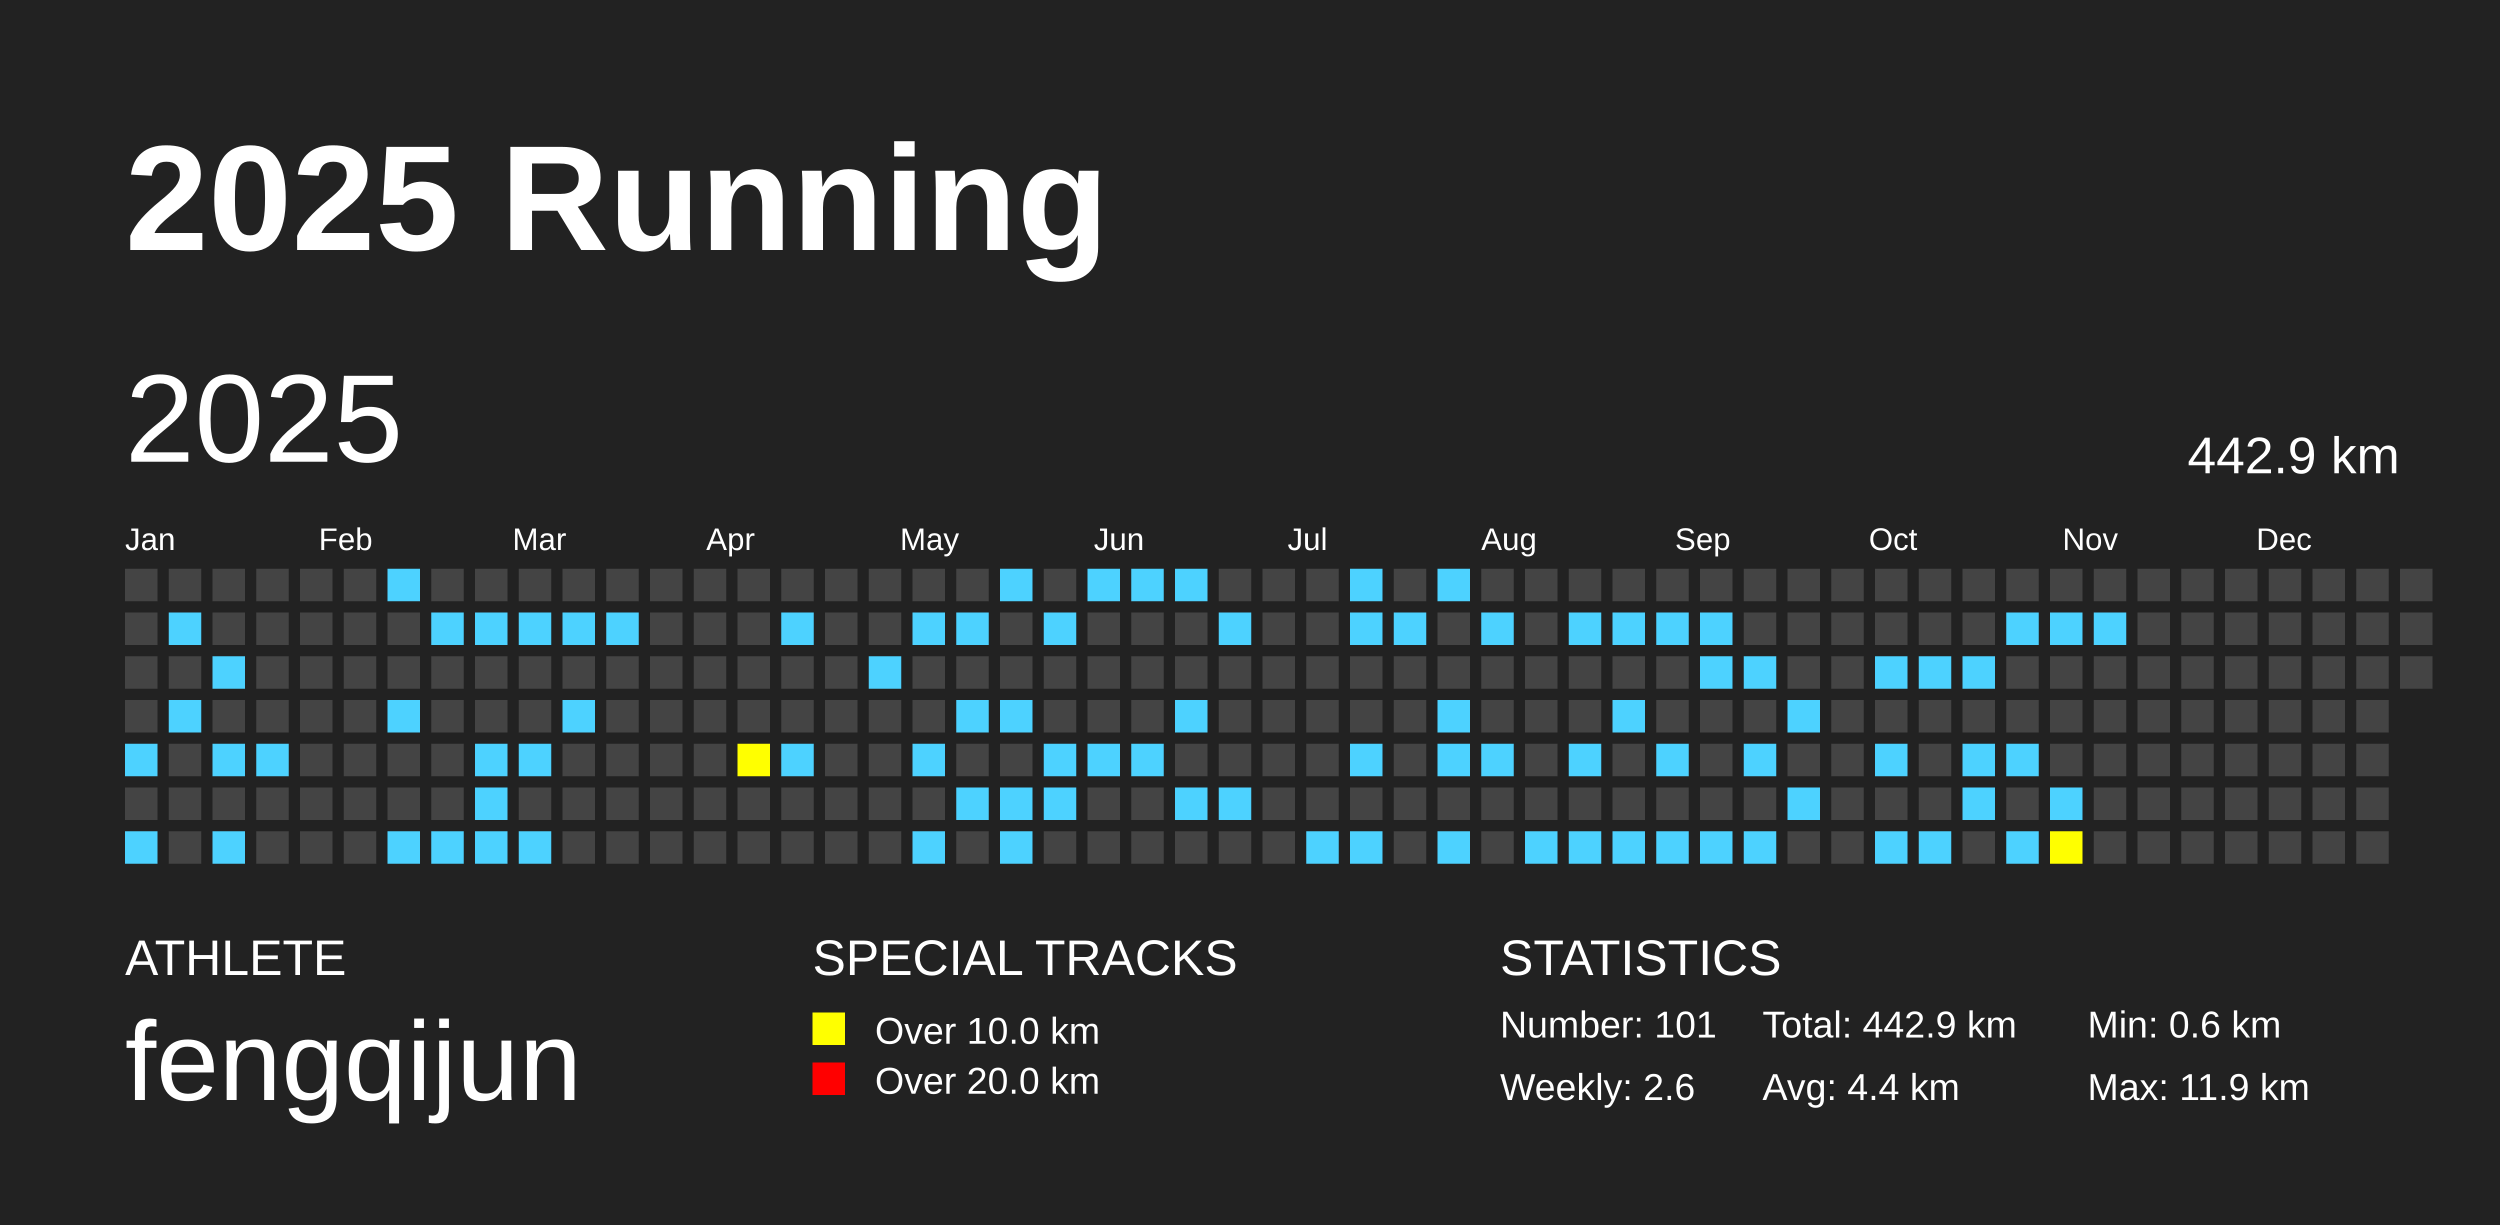
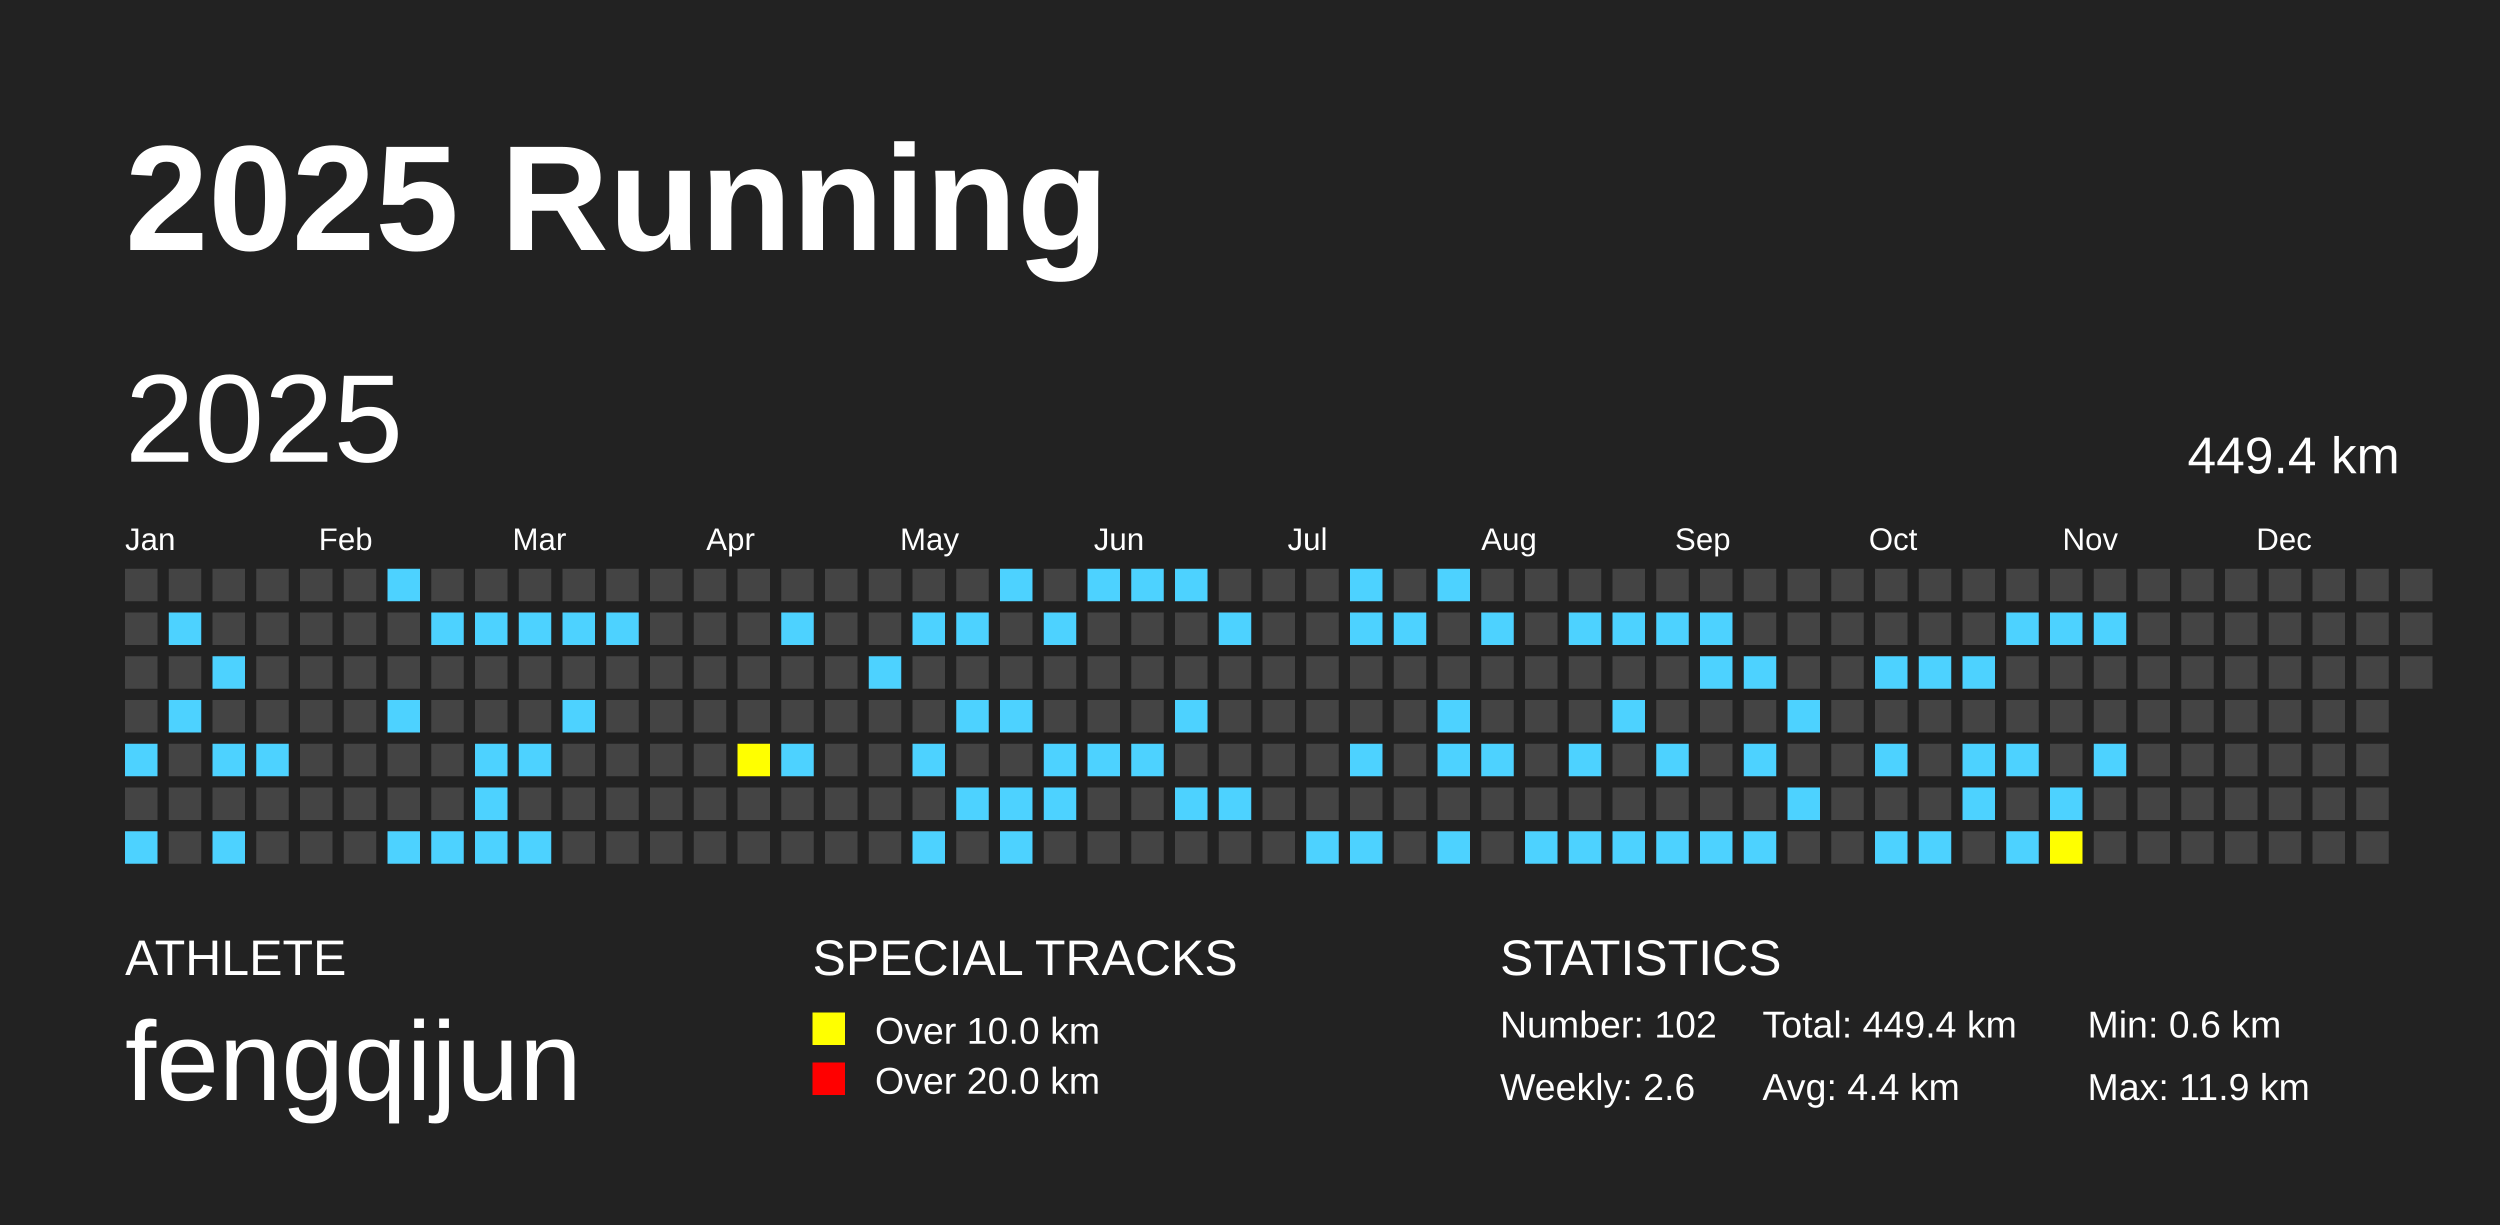
<svg xmlns="http://www.w3.org/2000/svg" baseProfile="full" height="98mm" version="1.1" viewBox="0,0,200,98" width="200mm">
  <defs />
  <rect fill="#222222" height="98" width="200" x="0" y="0" />
  <text fill="#FFFFFF" style="font-size:12px; font-family:Arial; font-weight:bold;" x="10" y="20">2025 Running</text>
  <text fill="#FFFFFF" style="font-size:4px; font-family:Arial" x="10" y="78">ATHLETE</text>
  <text fill="#FFFFFF" style="font-size:9px; font-family:Arial" x="10" y="88">fengqijun</text>
  <text fill="#FFFFFF" style="font-size:4px; font-family:Arial" x="65" y="78">SPECIAL TRACKS</text>
  <rect fill="yellow" height="2.6" width="2.6" x="65" y="81" />
  <text fill="#FFFFFF" style="font-size:3px; font-family:Arial" x="70" y="83.5">Over 10.0 km</text>
  <rect fill="red" height="2.6" width="2.6" x="65" y="85" />
  <text fill="#FFFFFF" style="font-size:3px; font-family:Arial" x="70" y="87.5">Over 20.0 km</text>
  <text fill="#FFFFFF" style="font-size:4px; font-family:Arial" x="120" y="78">STATISTICS</text>
-   <text fill="#FFFFFF" style="font-size:3px; font-family:Arial" x="120" y="83">Number: 101</text>
+   <text fill="#FFFFFF" style="font-size:3px; font-family:Arial" x="120" y="83">Number: 102</text>
  <text fill="#FFFFFF" style="font-size:3px; font-family:Arial" x="120" y="88">Weekly: 2.6</text>
-   <text fill="#FFFFFF" style="font-size:3px; font-family:Arial" x="141" y="83">Total: 442.9 km</text>
+   <text fill="#FFFFFF" style="font-size:3px; font-family:Arial" x="141" y="83">Total: 449.4 km</text>
  <text fill="#FFFFFF" style="font-size:3px; font-family:Arial" x="141" y="88">Avg: 4.4 km</text>
  <text fill="#FFFFFF" style="font-size:3px; font-family:Arial" x="167" y="83">Min: 0.6 km</text>
  <text fill="#FFFFFF" style="font-size:3px; font-family:Arial" x="167" y="88">Max: 11.9 km</text>
  <text dominant-baseline="hanging" fill="#FFFFFF" style="font-size:10.0px; font-family:Arial;" x="10" y="30">2025</text>
-   <text dominant-baseline="hanging" fill="#FFFFFF" style="font-size:4.125px; font-family:Arial;" x="175" y="35">442.9 km</text>
+   <text dominant-baseline="hanging" fill="#FFFFFF" style="font-size:4.125px; font-family:Arial;" x="175" y="35">449.4 km</text>
  <text fill="#FFFFFF" style="font-size:2.5px; font-family:Arial" x="10.0" y="44">Jan</text>
  <text fill="#FFFFFF" style="font-size:2.5px; font-family:Arial" x="25.5" y="44">Feb</text>
  <text fill="#FFFFFF" style="font-size:2.5px; font-family:Arial" x="41.0" y="44">Mar</text>
  <text fill="#FFFFFF" style="font-size:2.5px; font-family:Arial" x="56.5" y="44">Apr</text>
  <text fill="#FFFFFF" style="font-size:2.5px; font-family:Arial" x="72.0" y="44">May</text>
  <text fill="#FFFFFF" style="font-size:2.5px; font-family:Arial" x="87.5" y="44">Jun</text>
  <text fill="#FFFFFF" style="font-size:2.5px; font-family:Arial" x="103.0" y="44">Jul</text>
  <text fill="#FFFFFF" style="font-size:2.5px; font-family:Arial" x="118.5" y="44">Aug</text>
  <text fill="#FFFFFF" style="font-size:2.5px; font-family:Arial" x="134.0" y="44">Sep</text>
  <text fill="#FFFFFF" style="font-size:2.5px; font-family:Arial" x="149.5" y="44">Oct</text>
  <text fill="#FFFFFF" style="font-size:2.5px; font-family:Arial" x="165.0" y="44">Nov</text>
  <text fill="#FFFFFF" style="font-size:2.5px; font-family:Arial" x="180.5" y="44">Dec</text>
  <rect fill="#444444" height="2.6" width="2.6" x="10.0" y="45.5" />
  <rect fill="#444444" height="2.6" width="2.6" x="10.0" y="49.0" />
  <rect fill="#444444" height="2.6" width="2.6" x="10.0" y="52.5" />
  <rect fill="#444444" height="2.6" width="2.6" x="10.0" y="56.0" />
  <rect fill="#4DD2FF" height="2.6" width="2.6" x="10.0" y="59.5" />
  <rect fill="#444444" height="2.6" width="2.6" x="10.0" y="63.0" />
  <rect fill="#4DD2FF" height="2.6" width="2.6" x="10.0" y="66.5" />
  <rect fill="#444444" height="2.6" width="2.6" x="13.5" y="45.5" />
  <rect fill="#4DD2FF" height="2.6" width="2.6" x="13.5" y="49.0" />
  <rect fill="#444444" height="2.6" width="2.6" x="13.5" y="52.5" />
  <rect fill="#4DD2FF" height="2.6" width="2.6" x="13.5" y="56.0" />
  <rect fill="#444444" height="2.6" width="2.6" x="13.5" y="59.5" />
  <rect fill="#444444" height="2.6" width="2.6" x="13.5" y="63.0" />
  <rect fill="#444444" height="2.6" width="2.6" x="13.5" y="66.5" />
  <rect fill="#444444" height="2.6" width="2.6" x="17.0" y="45.5" />
  <rect fill="#444444" height="2.6" width="2.6" x="17.0" y="49.0" />
  <rect fill="#4DD2FF" height="2.6" width="2.6" x="17.0" y="52.5" />
  <rect fill="#444444" height="2.6" width="2.6" x="17.0" y="56.0" />
  <rect fill="#4DD2FF" height="2.6" width="2.6" x="17.0" y="59.5" />
  <rect fill="#444444" height="2.6" width="2.6" x="17.0" y="63.0" />
  <rect fill="#4DD2FF" height="2.6" width="2.6" x="17.0" y="66.5" />
  <rect fill="#444444" height="2.6" width="2.6" x="20.5" y="45.5" />
  <rect fill="#444444" height="2.6" width="2.6" x="20.5" y="49.0" />
  <rect fill="#444444" height="2.6" width="2.6" x="20.5" y="52.5" />
  <rect fill="#444444" height="2.6" width="2.6" x="20.5" y="56.0" />
  <rect fill="#4DD2FF" height="2.6" width="2.6" x="20.5" y="59.5" />
  <rect fill="#444444" height="2.6" width="2.6" x="20.5" y="63.0" />
  <rect fill="#444444" height="2.6" width="2.6" x="20.5" y="66.5" />
  <rect fill="#444444" height="2.6" width="2.6" x="24.0" y="45.5" />
  <rect fill="#444444" height="2.6" width="2.6" x="24.0" y="49.0" />
  <rect fill="#444444" height="2.6" width="2.6" x="24.0" y="52.5" />
  <rect fill="#444444" height="2.6" width="2.6" x="24.0" y="56.0" />
  <rect fill="#444444" height="2.6" width="2.6" x="24.0" y="59.5" />
  <rect fill="#444444" height="2.6" width="2.6" x="24.0" y="63.0" />
  <rect fill="#444444" height="2.6" width="2.6" x="24.0" y="66.5" />
  <rect fill="#444444" height="2.6" width="2.6" x="27.5" y="45.5" />
  <rect fill="#444444" height="2.6" width="2.6" x="27.5" y="49.0" />
  <rect fill="#444444" height="2.6" width="2.6" x="27.5" y="52.5" />
  <rect fill="#444444" height="2.6" width="2.6" x="27.5" y="56.0" />
  <rect fill="#444444" height="2.6" width="2.6" x="27.5" y="59.5" />
  <rect fill="#444444" height="2.6" width="2.6" x="27.5" y="63.0" />
  <rect fill="#444444" height="2.6" width="2.6" x="27.5" y="66.5" />
  <rect fill="#4DD2FF" height="2.6" width="2.6" x="31.0" y="45.5" />
  <rect fill="#444444" height="2.6" width="2.6" x="31.0" y="49.0" />
  <rect fill="#444444" height="2.6" width="2.6" x="31.0" y="52.5" />
  <rect fill="#4DD2FF" height="2.6" width="2.6" x="31.0" y="56.0" />
  <rect fill="#444444" height="2.6" width="2.6" x="31.0" y="59.5" />
  <rect fill="#444444" height="2.6" width="2.6" x="31.0" y="63.0" />
  <rect fill="#4DD2FF" height="2.6" width="2.6" x="31.0" y="66.5" />
  <rect fill="#444444" height="2.6" width="2.6" x="34.5" y="45.5" />
  <rect fill="#4DD2FF" height="2.6" width="2.6" x="34.5" y="49.0" />
  <rect fill="#444444" height="2.6" width="2.6" x="34.5" y="52.5" />
  <rect fill="#444444" height="2.6" width="2.6" x="34.5" y="56.0" />
  <rect fill="#444444" height="2.6" width="2.6" x="34.5" y="59.5" />
  <rect fill="#444444" height="2.6" width="2.6" x="34.5" y="63.0" />
  <rect fill="#4DD2FF" height="2.6" width="2.6" x="34.5" y="66.5" />
  <rect fill="#444444" height="2.6" width="2.6" x="38.0" y="45.5" />
  <rect fill="#4DD2FF" height="2.6" width="2.6" x="38.0" y="49.0" />
  <rect fill="#444444" height="2.6" width="2.6" x="38.0" y="52.5" />
  <rect fill="#444444" height="2.6" width="2.6" x="38.0" y="56.0" />
  <rect fill="#4DD2FF" height="2.6" width="2.6" x="38.0" y="59.5" />
  <rect fill="#4DD2FF" height="2.6" width="2.6" x="38.0" y="63.0" />
  <rect fill="#4DD2FF" height="2.6" width="2.6" x="38.0" y="66.5" />
  <rect fill="#444444" height="2.6" width="2.6" x="41.5" y="45.5" />
  <rect fill="#4DD2FF" height="2.6" width="2.6" x="41.5" y="49.0" />
  <rect fill="#444444" height="2.6" width="2.6" x="41.5" y="52.5" />
  <rect fill="#444444" height="2.6" width="2.6" x="41.5" y="56.0" />
  <rect fill="#4DD2FF" height="2.6" width="2.6" x="41.5" y="59.5" />
  <rect fill="#444444" height="2.6" width="2.6" x="41.5" y="63.0" />
  <rect fill="#4DD2FF" height="2.6" width="2.6" x="41.5" y="66.5" />
  <rect fill="#444444" height="2.6" width="2.6" x="45.0" y="45.5" />
  <rect fill="#4DD2FF" height="2.6" width="2.6" x="45.0" y="49.0" />
  <rect fill="#444444" height="2.6" width="2.6" x="45.0" y="52.5" />
  <rect fill="#4DD2FF" height="2.6" width="2.6" x="45.0" y="56.0" />
  <rect fill="#444444" height="2.6" width="2.6" x="45.0" y="59.5" />
  <rect fill="#444444" height="2.6" width="2.6" x="45.0" y="63.0" />
  <rect fill="#444444" height="2.6" width="2.6" x="45.0" y="66.5" />
  <rect fill="#444444" height="2.6" width="2.6" x="48.5" y="45.5" />
  <rect fill="#4DD2FF" height="2.6" width="2.6" x="48.5" y="49.0" />
  <rect fill="#444444" height="2.6" width="2.6" x="48.5" y="52.5" />
  <rect fill="#444444" height="2.6" width="2.6" x="48.5" y="56.0" />
  <rect fill="#444444" height="2.6" width="2.6" x="48.5" y="59.5" />
  <rect fill="#444444" height="2.6" width="2.6" x="48.5" y="63.0" />
  <rect fill="#444444" height="2.6" width="2.6" x="48.5" y="66.5" />
  <rect fill="#444444" height="2.6" width="2.6" x="52.0" y="45.5" />
  <rect fill="#444444" height="2.6" width="2.6" x="52.0" y="49.0" />
  <rect fill="#444444" height="2.6" width="2.6" x="52.0" y="52.5" />
  <rect fill="#444444" height="2.6" width="2.6" x="52.0" y="56.0" />
  <rect fill="#444444" height="2.6" width="2.6" x="52.0" y="59.5" />
  <rect fill="#444444" height="2.6" width="2.6" x="52.0" y="63.0" />
  <rect fill="#444444" height="2.6" width="2.6" x="52.0" y="66.5" />
  <rect fill="#444444" height="2.6" width="2.6" x="55.5" y="45.5" />
  <rect fill="#444444" height="2.6" width="2.6" x="55.5" y="49.0" />
  <rect fill="#444444" height="2.6" width="2.6" x="55.5" y="52.5" />
  <rect fill="#444444" height="2.6" width="2.6" x="55.5" y="56.0" />
  <rect fill="#444444" height="2.6" width="2.6" x="55.5" y="59.5" />
  <rect fill="#444444" height="2.6" width="2.6" x="55.5" y="63.0" />
  <rect fill="#444444" height="2.6" width="2.6" x="55.5" y="66.5" />
  <rect fill="#444444" height="2.6" width="2.6" x="59.0" y="45.5" />
  <rect fill="#444444" height="2.6" width="2.6" x="59.0" y="49.0" />
  <rect fill="#444444" height="2.6" width="2.6" x="59.0" y="52.5" />
  <rect fill="#444444" height="2.6" width="2.6" x="59.0" y="56.0" />
  <rect fill="yellow" height="2.6" width="2.6" x="59.0" y="59.5" />
  <rect fill="#444444" height="2.6" width="2.6" x="59.0" y="63.0" />
  <rect fill="#444444" height="2.6" width="2.6" x="59.0" y="66.5" />
  <rect fill="#444444" height="2.6" width="2.6" x="62.5" y="45.5" />
  <rect fill="#4DD2FF" height="2.6" width="2.6" x="62.5" y="49.0" />
  <rect fill="#444444" height="2.6" width="2.6" x="62.5" y="52.5" />
  <rect fill="#444444" height="2.6" width="2.6" x="62.5" y="56.0" />
  <rect fill="#4DD2FF" height="2.6" width="2.6" x="62.5" y="59.5" />
  <rect fill="#444444" height="2.6" width="2.6" x="62.5" y="63.0" />
  <rect fill="#444444" height="2.6" width="2.6" x="62.5" y="66.5" />
  <rect fill="#444444" height="2.6" width="2.6" x="66.0" y="45.5" />
  <rect fill="#444444" height="2.6" width="2.6" x="66.0" y="49.0" />
  <rect fill="#444444" height="2.6" width="2.6" x="66.0" y="52.5" />
  <rect fill="#444444" height="2.6" width="2.6" x="66.0" y="56.0" />
  <rect fill="#444444" height="2.6" width="2.6" x="66.0" y="59.5" />
  <rect fill="#444444" height="2.6" width="2.6" x="66.0" y="63.0" />
  <rect fill="#444444" height="2.6" width="2.6" x="66.0" y="66.5" />
  <rect fill="#444444" height="2.6" width="2.6" x="69.5" y="45.5" />
  <rect fill="#444444" height="2.6" width="2.6" x="69.5" y="49.0" />
  <rect fill="#4DD2FF" height="2.6" width="2.6" x="69.5" y="52.5" />
  <rect fill="#444444" height="2.6" width="2.6" x="69.5" y="56.0" />
  <rect fill="#444444" height="2.6" width="2.6" x="69.5" y="59.5" />
  <rect fill="#444444" height="2.6" width="2.6" x="69.5" y="63.0" />
  <rect fill="#444444" height="2.6" width="2.6" x="69.5" y="66.5" />
  <rect fill="#444444" height="2.6" width="2.6" x="73.0" y="45.5" />
  <rect fill="#4DD2FF" height="2.6" width="2.6" x="73.0" y="49.0" />
  <rect fill="#444444" height="2.6" width="2.6" x="73.0" y="52.5" />
  <rect fill="#444444" height="2.6" width="2.6" x="73.0" y="56.0" />
  <rect fill="#4DD2FF" height="2.6" width="2.6" x="73.0" y="59.5" />
  <rect fill="#444444" height="2.6" width="2.6" x="73.0" y="63.0" />
  <rect fill="#4DD2FF" height="2.6" width="2.6" x="73.0" y="66.5" />
  <rect fill="#444444" height="2.6" width="2.6" x="76.5" y="45.5" />
  <rect fill="#4DD2FF" height="2.6" width="2.6" x="76.5" y="49.0" />
  <rect fill="#444444" height="2.6" width="2.6" x="76.5" y="52.5" />
  <rect fill="#4DD2FF" height="2.6" width="2.6" x="76.5" y="56.0" />
  <rect fill="#444444" height="2.6" width="2.6" x="76.5" y="59.5" />
  <rect fill="#4DD2FF" height="2.6" width="2.6" x="76.5" y="63.0" />
  <rect fill="#444444" height="2.6" width="2.6" x="76.5" y="66.5" />
  <rect fill="#4DD2FF" height="2.6" width="2.6" x="80.0" y="45.5" />
  <rect fill="#444444" height="2.6" width="2.6" x="80.0" y="49.0" />
  <rect fill="#444444" height="2.6" width="2.6" x="80.0" y="52.5" />
  <rect fill="#4DD2FF" height="2.6" width="2.6" x="80.0" y="56.0" />
  <rect fill="#444444" height="2.6" width="2.6" x="80.0" y="59.5" />
  <rect fill="#4DD2FF" height="2.6" width="2.6" x="80.0" y="63.0" />
  <rect fill="#4DD2FF" height="2.6" width="2.6" x="80.0" y="66.5" />
  <rect fill="#444444" height="2.6" width="2.6" x="83.5" y="45.5" />
  <rect fill="#4DD2FF" height="2.6" width="2.6" x="83.5" y="49.0" />
  <rect fill="#444444" height="2.6" width="2.6" x="83.5" y="52.5" />
  <rect fill="#444444" height="2.6" width="2.6" x="83.5" y="56.0" />
  <rect fill="#4DD2FF" height="2.6" width="2.6" x="83.5" y="59.5" />
  <rect fill="#4DD2FF" height="2.6" width="2.6" x="83.5" y="63.0" />
  <rect fill="#444444" height="2.6" width="2.6" x="83.5" y="66.5" />
  <rect fill="#4DD2FF" height="2.6" width="2.6" x="87.0" y="45.5" />
  <rect fill="#444444" height="2.6" width="2.6" x="87.0" y="49.0" />
  <rect fill="#444444" height="2.6" width="2.6" x="87.0" y="52.5" />
  <rect fill="#444444" height="2.6" width="2.6" x="87.0" y="56.0" />
  <rect fill="#4DD2FF" height="2.6" width="2.6" x="87.0" y="59.5" />
  <rect fill="#444444" height="2.6" width="2.6" x="87.0" y="63.0" />
  <rect fill="#444444" height="2.6" width="2.6" x="87.0" y="66.5" />
  <rect fill="#4DD2FF" height="2.6" width="2.6" x="90.5" y="45.5" />
  <rect fill="#444444" height="2.6" width="2.6" x="90.5" y="49.0" />
  <rect fill="#444444" height="2.6" width="2.6" x="90.5" y="52.5" />
  <rect fill="#444444" height="2.6" width="2.6" x="90.5" y="56.0" />
  <rect fill="#4DD2FF" height="2.6" width="2.6" x="90.5" y="59.5" />
  <rect fill="#444444" height="2.6" width="2.6" x="90.5" y="63.0" />
  <rect fill="#444444" height="2.6" width="2.6" x="90.5" y="66.5" />
  <rect fill="#4DD2FF" height="2.6" width="2.6" x="94.0" y="45.5" />
  <rect fill="#444444" height="2.6" width="2.6" x="94.0" y="49.0" />
  <rect fill="#444444" height="2.6" width="2.6" x="94.0" y="52.5" />
  <rect fill="#4DD2FF" height="2.6" width="2.6" x="94.0" y="56.0" />
  <rect fill="#444444" height="2.6" width="2.6" x="94.0" y="59.5" />
  <rect fill="#4DD2FF" height="2.6" width="2.6" x="94.0" y="63.0" />
  <rect fill="#444444" height="2.6" width="2.6" x="94.0" y="66.5" />
  <rect fill="#444444" height="2.6" width="2.6" x="97.5" y="45.5" />
  <rect fill="#4DD2FF" height="2.6" width="2.6" x="97.5" y="49.0" />
  <rect fill="#444444" height="2.6" width="2.6" x="97.5" y="52.5" />
  <rect fill="#444444" height="2.6" width="2.6" x="97.5" y="56.0" />
  <rect fill="#444444" height="2.6" width="2.6" x="97.5" y="59.5" />
  <rect fill="#4DD2FF" height="2.6" width="2.6" x="97.5" y="63.0" />
  <rect fill="#444444" height="2.6" width="2.6" x="97.5" y="66.5" />
  <rect fill="#444444" height="2.6" width="2.6" x="101.0" y="45.5" />
  <rect fill="#444444" height="2.6" width="2.6" x="101.0" y="49.0" />
  <rect fill="#444444" height="2.6" width="2.6" x="101.0" y="52.5" />
  <rect fill="#444444" height="2.6" width="2.6" x="101.0" y="56.0" />
  <rect fill="#444444" height="2.6" width="2.6" x="101.0" y="59.5" />
  <rect fill="#444444" height="2.6" width="2.6" x="101.0" y="63.0" />
  <rect fill="#444444" height="2.6" width="2.6" x="101.0" y="66.5" />
  <rect fill="#444444" height="2.6" width="2.6" x="104.5" y="45.5" />
  <rect fill="#444444" height="2.6" width="2.6" x="104.5" y="49.0" />
  <rect fill="#444444" height="2.6" width="2.6" x="104.5" y="52.5" />
  <rect fill="#444444" height="2.6" width="2.6" x="104.5" y="56.0" />
  <rect fill="#444444" height="2.6" width="2.6" x="104.5" y="59.5" />
  <rect fill="#444444" height="2.6" width="2.6" x="104.5" y="63.0" />
  <rect fill="#4DD2FF" height="2.6" width="2.6" x="104.5" y="66.5" />
  <rect fill="#4DD2FF" height="2.6" width="2.6" x="108.0" y="45.5" />
  <rect fill="#4DD2FF" height="2.6" width="2.6" x="108.0" y="49.0" />
  <rect fill="#444444" height="2.6" width="2.6" x="108.0" y="52.5" />
  <rect fill="#444444" height="2.6" width="2.6" x="108.0" y="56.0" />
  <rect fill="#4DD2FF" height="2.6" width="2.6" x="108.0" y="59.5" />
  <rect fill="#444444" height="2.6" width="2.6" x="108.0" y="63.0" />
  <rect fill="#4DD2FF" height="2.6" width="2.6" x="108.0" y="66.5" />
  <rect fill="#444444" height="2.6" width="2.6" x="111.5" y="45.5" />
  <rect fill="#4DD2FF" height="2.6" width="2.6" x="111.5" y="49.0" />
  <rect fill="#444444" height="2.6" width="2.6" x="111.5" y="52.5" />
  <rect fill="#444444" height="2.6" width="2.6" x="111.5" y="56.0" />
  <rect fill="#444444" height="2.6" width="2.6" x="111.5" y="59.5" />
  <rect fill="#444444" height="2.6" width="2.6" x="111.5" y="63.0" />
  <rect fill="#444444" height="2.6" width="2.6" x="111.5" y="66.5" />
  <rect fill="#4DD2FF" height="2.6" width="2.6" x="115.0" y="45.5" />
  <rect fill="#444444" height="2.6" width="2.6" x="115.0" y="49.0" />
  <rect fill="#444444" height="2.6" width="2.6" x="115.0" y="52.5" />
  <rect fill="#4DD2FF" height="2.6" width="2.6" x="115.0" y="56.0" />
  <rect fill="#4DD2FF" height="2.6" width="2.6" x="115.0" y="59.5" />
  <rect fill="#444444" height="2.6" width="2.6" x="115.0" y="63.0" />
  <rect fill="#4DD2FF" height="2.6" width="2.6" x="115.0" y="66.5" />
  <rect fill="#444444" height="2.6" width="2.6" x="118.5" y="45.5" />
  <rect fill="#4DD2FF" height="2.6" width="2.6" x="118.5" y="49.0" />
  <rect fill="#444444" height="2.6" width="2.6" x="118.5" y="52.5" />
  <rect fill="#444444" height="2.6" width="2.6" x="118.5" y="56.0" />
  <rect fill="#4DD2FF" height="2.6" width="2.6" x="118.5" y="59.5" />
  <rect fill="#444444" height="2.6" width="2.6" x="118.5" y="63.0" />
  <rect fill="#444444" height="2.6" width="2.6" x="118.5" y="66.5" />
  <rect fill="#444444" height="2.6" width="2.6" x="122.0" y="45.5" />
  <rect fill="#444444" height="2.6" width="2.6" x="122.0" y="49.0" />
  <rect fill="#444444" height="2.6" width="2.6" x="122.0" y="52.5" />
  <rect fill="#444444" height="2.6" width="2.6" x="122.0" y="56.0" />
  <rect fill="#444444" height="2.6" width="2.6" x="122.0" y="59.5" />
  <rect fill="#444444" height="2.6" width="2.6" x="122.0" y="63.0" />
  <rect fill="#4DD2FF" height="2.6" width="2.6" x="122.0" y="66.5" />
  <rect fill="#444444" height="2.6" width="2.6" x="125.5" y="45.5" />
  <rect fill="#4DD2FF" height="2.6" width="2.6" x="125.5" y="49.0" />
  <rect fill="#444444" height="2.6" width="2.6" x="125.5" y="52.5" />
  <rect fill="#444444" height="2.6" width="2.6" x="125.5" y="56.0" />
  <rect fill="#4DD2FF" height="2.6" width="2.6" x="125.5" y="59.5" />
  <rect fill="#444444" height="2.6" width="2.6" x="125.5" y="63.0" />
  <rect fill="#4DD2FF" height="2.6" width="2.6" x="125.5" y="66.5" />
  <rect fill="#444444" height="2.6" width="2.6" x="129.0" y="45.5" />
  <rect fill="#4DD2FF" height="2.6" width="2.6" x="129.0" y="49.0" />
  <rect fill="#444444" height="2.6" width="2.6" x="129.0" y="52.5" />
  <rect fill="#4DD2FF" height="2.6" width="2.6" x="129.0" y="56.0" />
  <rect fill="#444444" height="2.6" width="2.6" x="129.0" y="59.5" />
  <rect fill="#444444" height="2.6" width="2.6" x="129.0" y="63.0" />
  <rect fill="#4DD2FF" height="2.6" width="2.6" x="129.0" y="66.5" />
  <rect fill="#444444" height="2.6" width="2.6" x="132.5" y="45.5" />
  <rect fill="#4DD2FF" height="2.6" width="2.6" x="132.5" y="49.0" />
  <rect fill="#444444" height="2.6" width="2.6" x="132.5" y="52.5" />
  <rect fill="#444444" height="2.6" width="2.6" x="132.5" y="56.0" />
  <rect fill="#4DD2FF" height="2.6" width="2.6" x="132.5" y="59.5" />
  <rect fill="#444444" height="2.6" width="2.6" x="132.5" y="63.0" />
  <rect fill="#4DD2FF" height="2.6" width="2.6" x="132.5" y="66.5" />
  <rect fill="#444444" height="2.6" width="2.6" x="136.0" y="45.5" />
  <rect fill="#4DD2FF" height="2.6" width="2.6" x="136.0" y="49.0" />
  <rect fill="#4DD2FF" height="2.6" width="2.6" x="136.0" y="52.5" />
  <rect fill="#444444" height="2.6" width="2.6" x="136.0" y="56.0" />
  <rect fill="#444444" height="2.6" width="2.6" x="136.0" y="59.5" />
  <rect fill="#444444" height="2.6" width="2.6" x="136.0" y="63.0" />
  <rect fill="#4DD2FF" height="2.6" width="2.6" x="136.0" y="66.5" />
  <rect fill="#444444" height="2.6" width="2.6" x="139.5" y="45.5" />
  <rect fill="#444444" height="2.6" width="2.6" x="139.5" y="49.0" />
  <rect fill="#4DD2FF" height="2.6" width="2.6" x="139.5" y="52.5" />
  <rect fill="#444444" height="2.6" width="2.6" x="139.5" y="56.0" />
  <rect fill="#4DD2FF" height="2.6" width="2.6" x="139.5" y="59.5" />
  <rect fill="#444444" height="2.6" width="2.6" x="139.5" y="63.0" />
  <rect fill="#4DD2FF" height="2.6" width="2.6" x="139.5" y="66.5" />
  <rect fill="#444444" height="2.6" width="2.6" x="143.0" y="45.5" />
  <rect fill="#444444" height="2.6" width="2.6" x="143.0" y="49.0" />
  <rect fill="#444444" height="2.6" width="2.6" x="143.0" y="52.5" />
  <rect fill="#4DD2FF" height="2.6" width="2.6" x="143.0" y="56.0" />
  <rect fill="#444444" height="2.6" width="2.6" x="143.0" y="59.5" />
  <rect fill="#4DD2FF" height="2.6" width="2.6" x="143.0" y="63.0" />
  <rect fill="#444444" height="2.6" width="2.6" x="143.0" y="66.5" />
  <rect fill="#444444" height="2.6" width="2.6" x="146.5" y="45.5" />
  <rect fill="#444444" height="2.6" width="2.6" x="146.5" y="49.0" />
  <rect fill="#444444" height="2.6" width="2.6" x="146.5" y="52.5" />
  <rect fill="#444444" height="2.6" width="2.6" x="146.5" y="56.0" />
  <rect fill="#444444" height="2.6" width="2.6" x="146.5" y="59.5" />
  <rect fill="#444444" height="2.6" width="2.6" x="146.5" y="63.0" />
  <rect fill="#444444" height="2.6" width="2.6" x="146.5" y="66.5" />
  <rect fill="#444444" height="2.6" width="2.6" x="150.0" y="45.5" />
  <rect fill="#444444" height="2.6" width="2.6" x="150.0" y="49.0" />
  <rect fill="#4DD2FF" height="2.6" width="2.6" x="150.0" y="52.5" />
  <rect fill="#444444" height="2.6" width="2.6" x="150.0" y="56.0" />
  <rect fill="#4DD2FF" height="2.6" width="2.6" x="150.0" y="59.5" />
  <rect fill="#444444" height="2.6" width="2.6" x="150.0" y="63.0" />
  <rect fill="#4DD2FF" height="2.6" width="2.6" x="150.0" y="66.5" />
  <rect fill="#444444" height="2.6" width="2.6" x="153.5" y="45.5" />
  <rect fill="#444444" height="2.6" width="2.6" x="153.5" y="49.0" />
  <rect fill="#4DD2FF" height="2.6" width="2.6" x="153.5" y="52.5" />
  <rect fill="#444444" height="2.6" width="2.6" x="153.5" y="56.0" />
  <rect fill="#444444" height="2.6" width="2.6" x="153.5" y="59.5" />
  <rect fill="#444444" height="2.6" width="2.6" x="153.5" y="63.0" />
  <rect fill="#4DD2FF" height="2.6" width="2.6" x="153.5" y="66.5" />
  <rect fill="#444444" height="2.6" width="2.6" x="157.0" y="45.5" />
  <rect fill="#444444" height="2.6" width="2.6" x="157.0" y="49.0" />
  <rect fill="#4DD2FF" height="2.6" width="2.6" x="157.0" y="52.5" />
  <rect fill="#444444" height="2.6" width="2.6" x="157.0" y="56.0" />
  <rect fill="#4DD2FF" height="2.6" width="2.6" x="157.0" y="59.5" />
  <rect fill="#4DD2FF" height="2.6" width="2.6" x="157.0" y="63.0" />
  <rect fill="#444444" height="2.6" width="2.6" x="157.0" y="66.5" />
  <rect fill="#444444" height="2.6" width="2.6" x="160.5" y="45.5" />
  <rect fill="#4DD2FF" height="2.6" width="2.6" x="160.5" y="49.0" />
  <rect fill="#444444" height="2.6" width="2.6" x="160.5" y="52.5" />
  <rect fill="#444444" height="2.6" width="2.6" x="160.5" y="56.0" />
  <rect fill="#4DD2FF" height="2.6" width="2.6" x="160.5" y="59.5" />
  <rect fill="#444444" height="2.6" width="2.6" x="160.5" y="63.0" />
  <rect fill="#4DD2FF" height="2.6" width="2.6" x="160.5" y="66.5" />
  <rect fill="#444444" height="2.6" width="2.6" x="164.0" y="45.5" />
  <rect fill="#4DD2FF" height="2.6" width="2.6" x="164.0" y="49.0" />
  <rect fill="#444444" height="2.6" width="2.6" x="164.0" y="52.5" />
  <rect fill="#444444" height="2.6" width="2.6" x="164.0" y="56.0" />
  <rect fill="#444444" height="2.6" width="2.6" x="164.0" y="59.5" />
  <rect fill="#4DD2FF" height="2.6" width="2.6" x="164.0" y="63.0" />
  <rect fill="yellow" height="2.6" width="2.6" x="164.0" y="66.5" />
  <rect fill="#444444" height="2.6" width="2.6" x="167.5" y="45.5" />
  <rect fill="#4DD2FF" height="2.6" width="2.6" x="167.5" y="49.0" />
  <rect fill="#444444" height="2.6" width="2.6" x="167.5" y="52.5" />
  <rect fill="#444444" height="2.6" width="2.6" x="167.5" y="56.0" />
-   <rect fill="#444444" height="2.6" width="2.6" x="167.5" y="59.5" />
+   <rect fill="#4DD2FF" height="2.6" width="2.6" x="167.5" y="59.5" />
  <rect fill="#444444" height="2.6" width="2.6" x="167.5" y="63.0" />
  <rect fill="#444444" height="2.6" width="2.6" x="167.5" y="66.5" />
  <rect fill="#444444" height="2.6" width="2.6" x="171.0" y="45.5" />
  <rect fill="#444444" height="2.6" width="2.6" x="171.0" y="49.0" />
  <rect fill="#444444" height="2.6" width="2.6" x="171.0" y="52.5" />
  <rect fill="#444444" height="2.6" width="2.6" x="171.0" y="56.0" />
  <rect fill="#444444" height="2.6" width="2.6" x="171.0" y="59.5" />
  <rect fill="#444444" height="2.6" width="2.6" x="171.0" y="63.0" />
  <rect fill="#444444" height="2.6" width="2.6" x="171.0" y="66.5" />
  <rect fill="#444444" height="2.6" width="2.6" x="174.5" y="45.5" />
  <rect fill="#444444" height="2.6" width="2.6" x="174.5" y="49.0" />
  <rect fill="#444444" height="2.6" width="2.6" x="174.5" y="52.5" />
  <rect fill="#444444" height="2.6" width="2.6" x="174.5" y="56.0" />
  <rect fill="#444444" height="2.6" width="2.6" x="174.5" y="59.5" />
  <rect fill="#444444" height="2.6" width="2.6" x="174.5" y="63.0" />
  <rect fill="#444444" height="2.6" width="2.6" x="174.5" y="66.5" />
  <rect fill="#444444" height="2.6" width="2.6" x="178.0" y="45.5" />
  <rect fill="#444444" height="2.6" width="2.6" x="178.0" y="49.0" />
  <rect fill="#444444" height="2.6" width="2.6" x="178.0" y="52.5" />
  <rect fill="#444444" height="2.6" width="2.6" x="178.0" y="56.0" />
  <rect fill="#444444" height="2.6" width="2.6" x="178.0" y="59.5" />
  <rect fill="#444444" height="2.6" width="2.6" x="178.0" y="63.0" />
  <rect fill="#444444" height="2.6" width="2.6" x="178.0" y="66.5" />
  <rect fill="#444444" height="2.6" width="2.6" x="181.5" y="45.5" />
  <rect fill="#444444" height="2.6" width="2.6" x="181.5" y="49.0" />
  <rect fill="#444444" height="2.6" width="2.6" x="181.5" y="52.5" />
  <rect fill="#444444" height="2.6" width="2.6" x="181.5" y="56.0" />
  <rect fill="#444444" height="2.6" width="2.6" x="181.5" y="59.5" />
  <rect fill="#444444" height="2.6" width="2.6" x="181.5" y="63.0" />
  <rect fill="#444444" height="2.6" width="2.6" x="181.5" y="66.5" />
  <rect fill="#444444" height="2.6" width="2.6" x="185.0" y="45.5" />
  <rect fill="#444444" height="2.6" width="2.6" x="185.0" y="49.0" />
  <rect fill="#444444" height="2.6" width="2.6" x="185.0" y="52.5" />
  <rect fill="#444444" height="2.6" width="2.6" x="185.0" y="56.0" />
  <rect fill="#444444" height="2.6" width="2.6" x="185.0" y="59.5" />
  <rect fill="#444444" height="2.6" width="2.6" x="185.0" y="63.0" />
  <rect fill="#444444" height="2.6" width="2.6" x="185.0" y="66.5" />
  <rect fill="#444444" height="2.6" width="2.6" x="188.5" y="45.5" />
  <rect fill="#444444" height="2.6" width="2.6" x="188.5" y="49.0" />
  <rect fill="#444444" height="2.6" width="2.6" x="188.5" y="52.5" />
  <rect fill="#444444" height="2.6" width="2.6" x="188.5" y="56.0" />
  <rect fill="#444444" height="2.6" width="2.6" x="188.5" y="59.5" />
  <rect fill="#444444" height="2.6" width="2.6" x="188.5" y="63.0" />
  <rect fill="#444444" height="2.6" width="2.6" x="188.5" y="66.5" />
  <rect fill="#444444" height="2.6" width="2.6" x="192.0" y="45.5" />
  <rect fill="#444444" height="2.6" width="2.6" x="192.0" y="49.0" />
  <rect fill="#444444" height="2.6" width="2.6" x="192.0" y="52.5" />
</svg>
